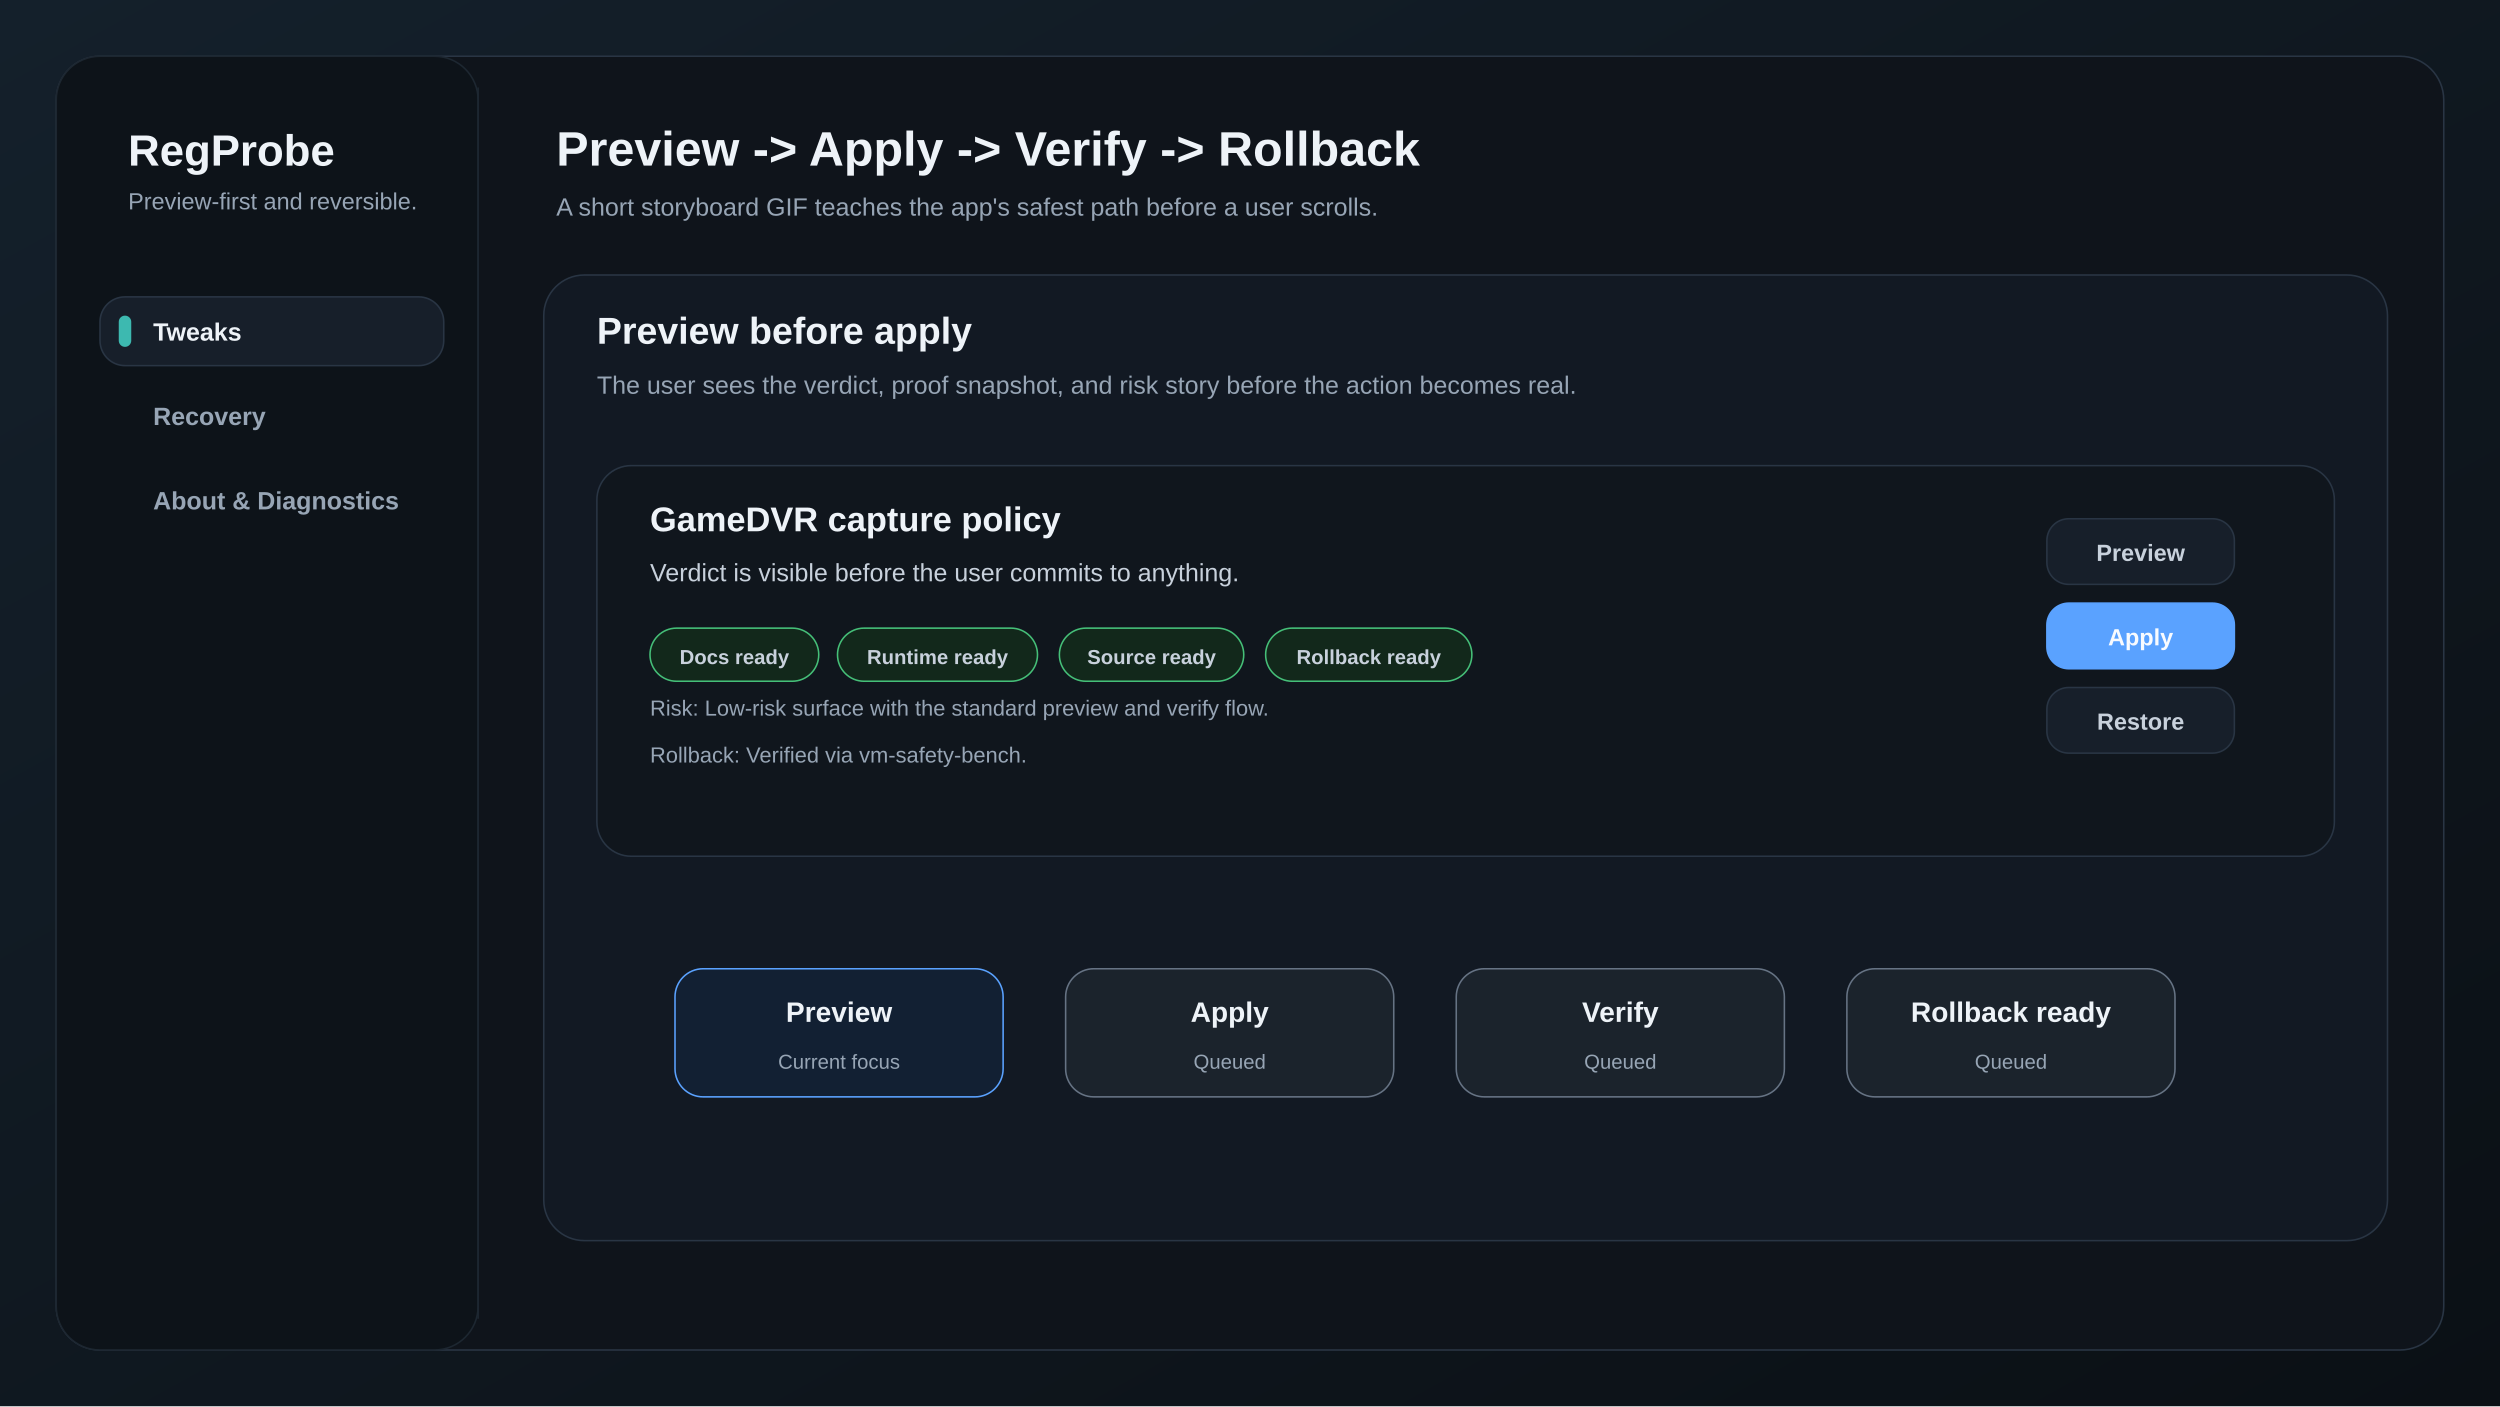
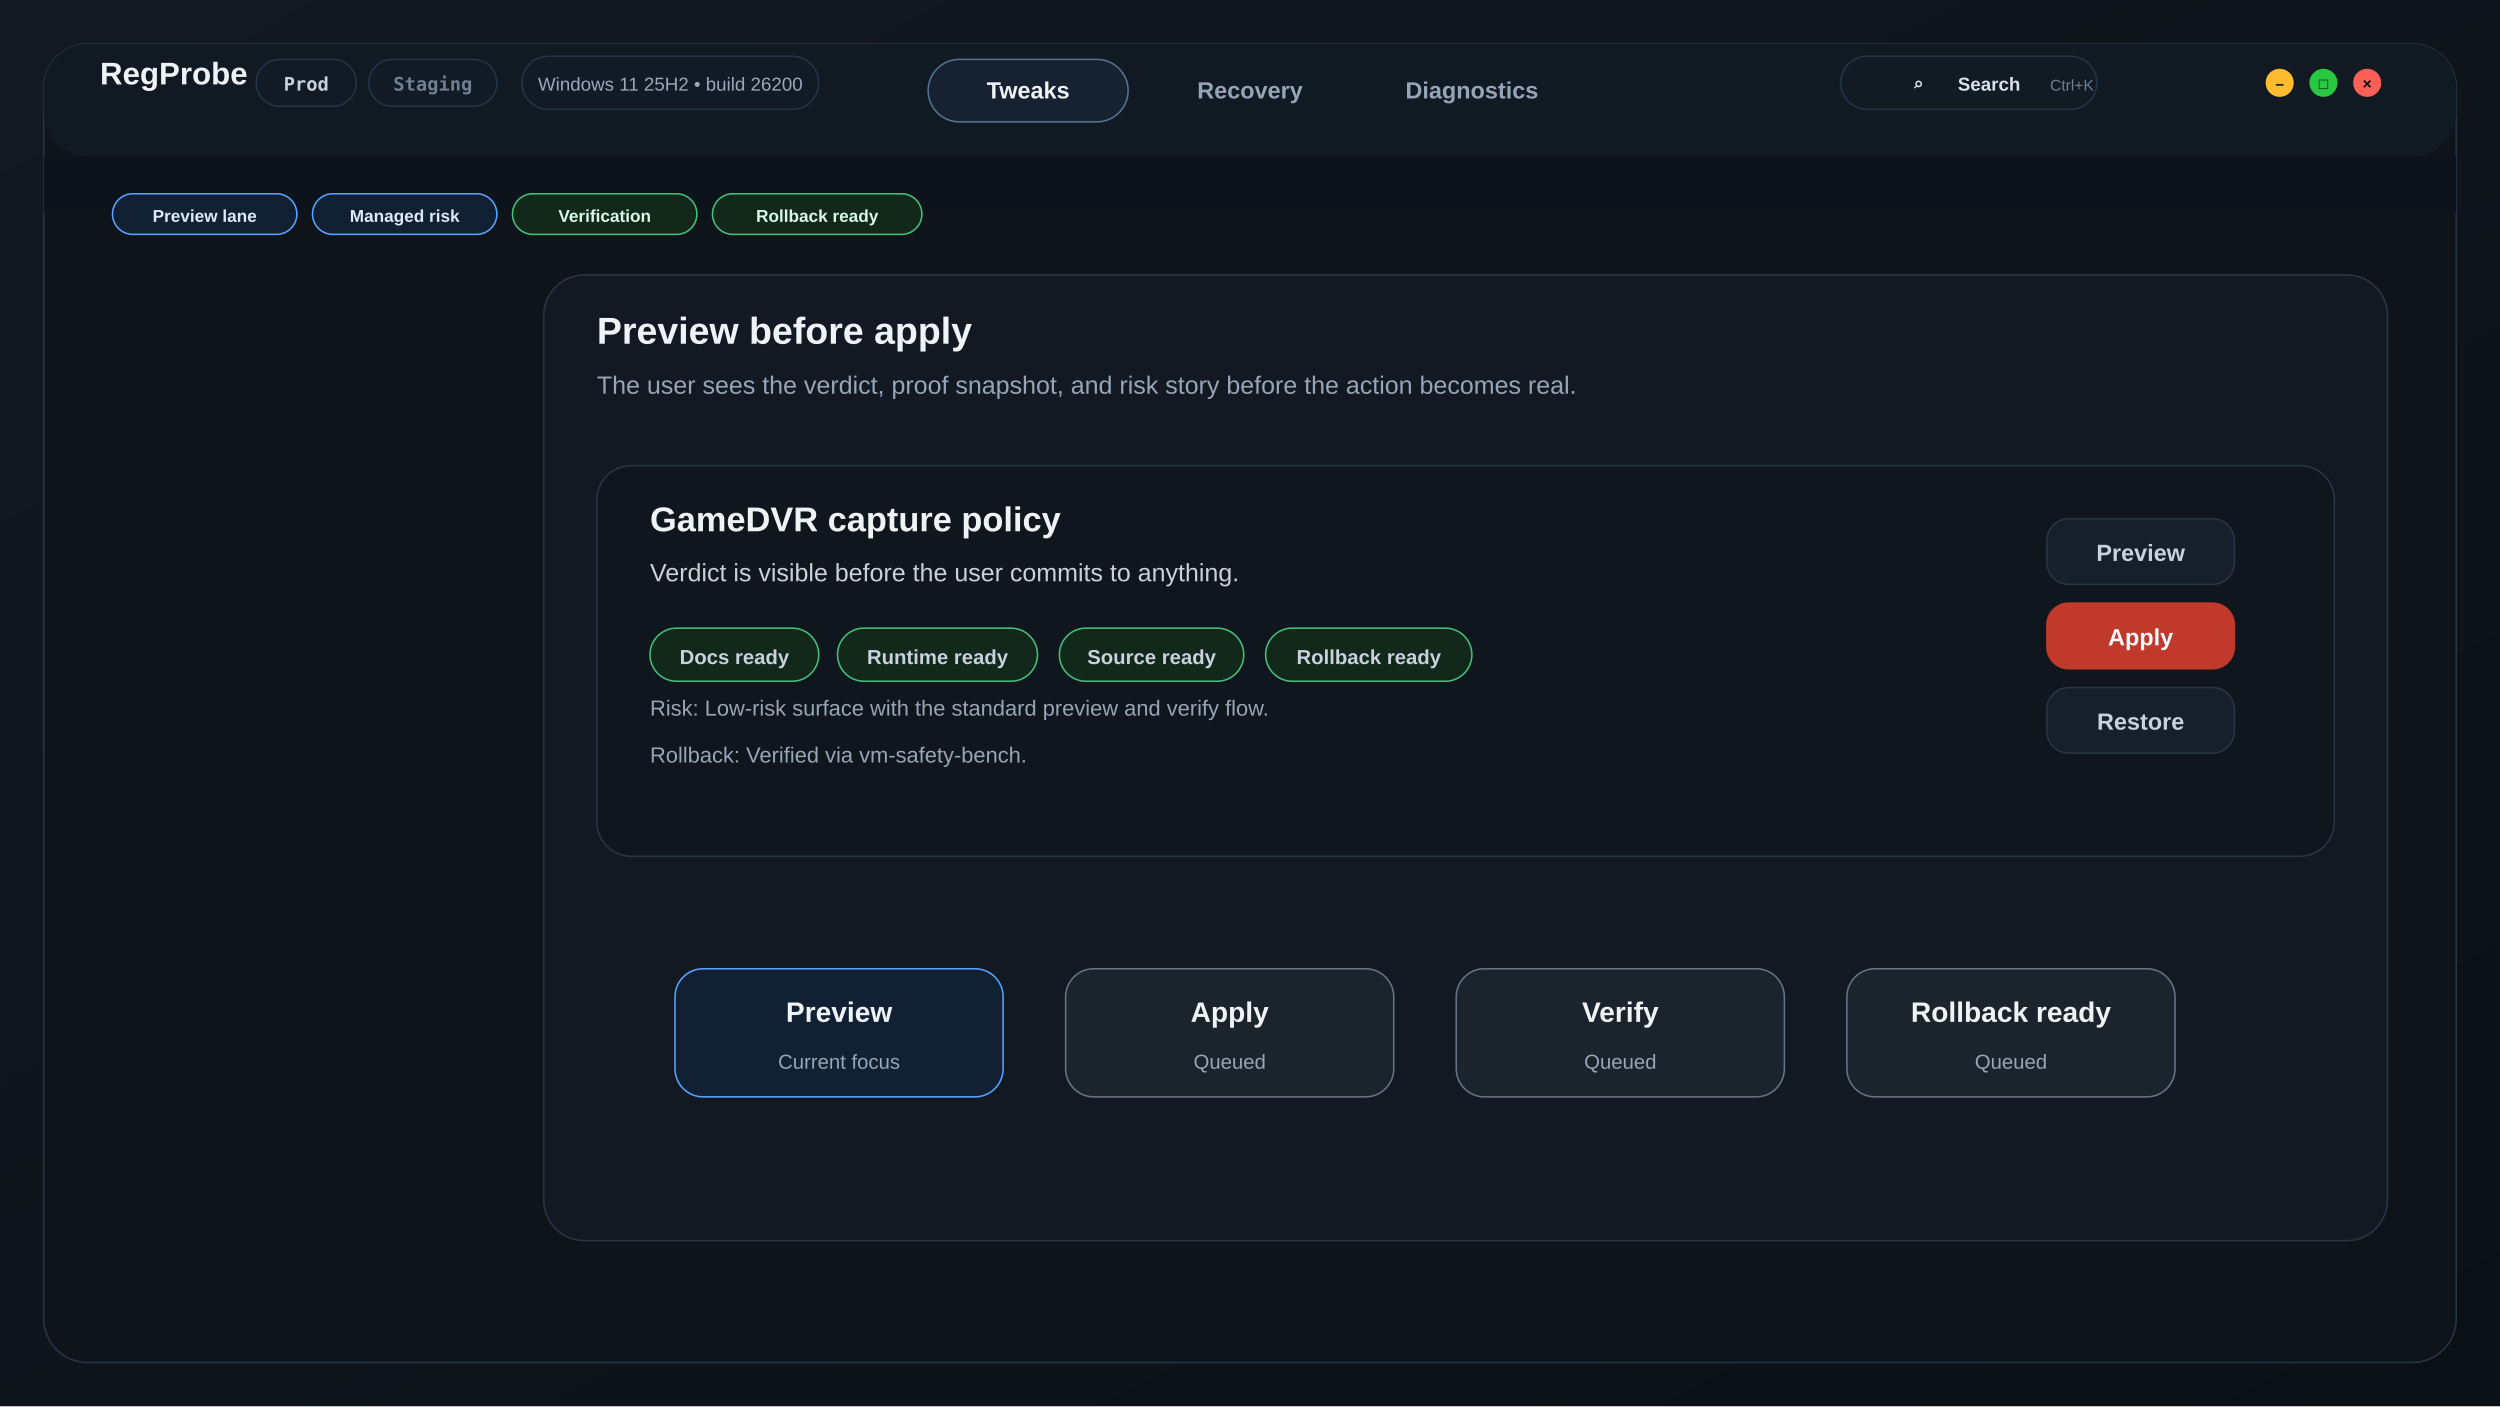
<svg xmlns="http://www.w3.org/2000/svg" width="1600" height="900" viewBox="0 0 1600 900">
  <defs>
    <linearGradient id="pageGlow" x1="0%" y1="0%" x2="100%" y2="100%">
-       <stop offset="0%" stop-color="#14202b" />
+       <stop offset="0%" stop-color="#131922" />
      <stop offset="100%" stop-color="#0b1015" />
    </linearGradient>
  </defs>
  <rect x="0" y="0" width="1600" height="900" rx="0" fill="url(#pageGlow)" />
-   <rect x="36" y="36" width="1528" height="828" rx="28" fill="#0f141b" stroke="#293544" stroke-width="1" />
-   <rect x="36" y="36" width="270" height="828" rx="28" fill="#0d1319" stroke="#1d2731" stroke-width="1" />
-   <line x1="306" y1="56" x2="306" y2="844" stroke="#1d2731" stroke-width="1" />
-   <text x="82" y="106" font-family="'Segoe UI', Arial, sans-serif" font-size="28" font-weight="700" fill="#eef3f8" text-anchor="start">RegProbe</text>
-   <text x="82" y="134" font-family="'Segoe UI', Arial, sans-serif" font-size="15" font-weight="500" fill="#97a5b5" text-anchor="start">Preview-first and reversible.</text>
-   <rect x="64" y="190" width="220" height="44" rx="16" fill="#171f2a" stroke="#293544" stroke-width="1" />
-   <rect x="76" y="202" width="8" height="20" rx="4" fill="#3db9b0" />
-   <text x="98" y="218" font-family="'Segoe UI', Arial, sans-serif" font-size="16" font-weight="600" fill="#eef3f8" text-anchor="start">Tweaks</text>
-   <rect x="64" y="244" width="220" height="44" rx="16" fill="transparent" stroke="transparent" stroke-width="1" />
-   <text x="98" y="272" font-family="'Segoe UI', Arial, sans-serif" font-size="16" font-weight="600" fill="#97a5b5" text-anchor="start">Recovery</text>
-   <rect x="64" y="298" width="220" height="44" rx="16" fill="transparent" stroke="transparent" stroke-width="1" />
-   <text x="98" y="326" font-family="'Segoe UI', Arial, sans-serif" font-size="16" font-weight="600" fill="#97a5b5" text-anchor="start">About &amp; Diagnostics</text>
-   <text x="356" y="106" font-family="'Segoe UI', Arial, sans-serif" font-size="31" font-weight="700" fill="#eef3f8" text-anchor="start">Preview -&gt; Apply -&gt; Verify -&gt; Rollback</text>
-   <text x="356" y="138" font-family="'Segoe UI', Arial, sans-serif" font-size="16" font-weight="500" fill="#97a5b5" text-anchor="start">A short storyboard GIF teaches the app's safest path before a user scrolls.</text>
+   <rect x="28" y="28" width="1544" height="844" rx="28" fill="#0f141b" stroke="#293544" stroke-width="1" />
+   <rect x="28" y="28" width="1544" height="72" rx="28" fill="#111923" />
+   <rect x="28" y="100" width="1544" height="36" rx="0" fill="#0d131b" />
+   <text x="64" y="54" font-family="'Segoe UI', Arial, sans-serif" font-size="20" font-weight="700" fill="#eef3f8" text-anchor="start">RegProbe</text>
+   <rect x="164" y="38" width="64" height="30" rx="15" fill="#111a25" stroke="#243446" stroke-width="1" />
+   <text x="196" y="58" font-family="'Cascadia Mono', 'Consolas', monospace" font-size="12" font-weight="600" fill="#c8d1dc" text-anchor="middle">Prod</text>
+   <rect x="236" y="38" width="82" height="30" rx="15" fill="#111a25" stroke="#243446" stroke-width="1" />
+   <text x="277" y="58" font-family="'Cascadia Mono', 'Consolas', monospace" font-size="12" font-weight="600" fill="#6f8094" text-anchor="middle">Staging</text>
+   <rect x="334" y="36" width="190" height="34" rx="17" fill="#111a25" stroke="#243446" stroke-width="1" />
+   <text x="429" y="58" font-family="'Segoe UI', Arial, sans-serif" font-size="12" font-weight="500" fill="#9ba8ba" text-anchor="middle">Windows 11 25H2 • build 26200</text>
+   <rect x="594" y="38" width="128" height="40" rx="20" fill="#162232" stroke="#56728f" stroke-width="1" />
+   <text x="658" y="63" font-family="'Segoe UI', Arial, sans-serif" font-size="15" font-weight="600" fill="#eef3f8" text-anchor="middle">Tweaks</text>
+   <rect x="736" y="38" width="128" height="40" rx="20" fill="transparent" stroke="transparent" stroke-width="1" />
+   <text x="800" y="63" font-family="'Segoe UI', Arial, sans-serif" font-size="15" font-weight="600" fill="#95a4b7" text-anchor="middle">Recovery</text>
+   <rect x="878" y="38" width="128" height="40" rx="20" fill="transparent" stroke="transparent" stroke-width="1" />
+   <text x="942" y="63" font-family="'Segoe UI', Arial, sans-serif" font-size="15" font-weight="600" fill="#95a4b7" text-anchor="middle">Diagnostics</text>
+   <rect x="1178" y="36" width="164" height="34" rx="17" fill="#121a24" stroke="#243446" stroke-width="1" />
+   <text x="1224" y="58" font-family="'Segoe UI', Arial, sans-serif" font-size="12" font-weight="700" fill="#d7e2ee" text-anchor="start">⌕</text>
+   <text x="1253" y="58" font-family="'Segoe UI', Arial, sans-serif" font-size="12" font-weight="600" fill="#d7e2ee" text-anchor="start">Search</text>
+   <text x="1312" y="58" font-family="'Segoe UI', Arial, sans-serif" font-size="10" font-weight="500" fill="#6f8094" text-anchor="start">Ctrl+K</text>
+   <rect x="1450" y="44" width="18" height="18" rx="9" fill="#febc2e" />
+   <text x="1459" y="57" font-family="'Segoe UI', Arial, sans-serif" font-size="10" font-weight="700" fill="#081016" text-anchor="middle">–</text>
+   <rect x="1478" y="44" width="18" height="18" rx="9" fill="#28c840" />
+   <text x="1487" y="57" font-family="'Segoe UI', Arial, sans-serif" font-size="10" font-weight="700" fill="#081016" text-anchor="middle">□</text>
+   <rect x="1506" y="44" width="18" height="18" rx="9" fill="#ff5f57" />
+   <text x="1515" y="57" font-family="'Segoe UI', Arial, sans-serif" font-size="10" font-weight="700" fill="#081016" text-anchor="middle">×</text>
+   <rect x="72" y="124" width="118" height="26" rx="13" fill="#122033" stroke="#5aa2ff" stroke-width="1" />
+   <text x="131" y="142" font-family="'Segoe UI', Arial, sans-serif" font-size="11" font-weight="600" fill="#dce9ff" text-anchor="middle">Preview lane</text>
+   <rect x="200" y="124" width="118" height="26" rx="13" fill="#122033" stroke="#5aa2ff" stroke-width="1" />
+   <text x="259" y="142" font-family="'Segoe UI', Arial, sans-serif" font-size="11" font-weight="600" fill="#dce9ff" text-anchor="middle">Managed risk</text>
+   <rect x="328" y="124" width="118" height="26" rx="13" fill="#12281b" stroke="#45bf78" stroke-width="1" />
+   <text x="387" y="142" font-family="'Segoe UI', Arial, sans-serif" font-size="11" font-weight="600" fill="#d9f9e6" text-anchor="middle">Verification</text>
+   <rect x="456" y="124" width="134" height="26" rx="13" fill="#12281b" stroke="#45bf78" stroke-width="1" />
+   <text x="523" y="142" font-family="'Segoe UI', Arial, sans-serif" font-size="11" font-weight="600" fill="#d9f9e6" text-anchor="middle">Rollback ready</text>
  <rect x="348" y="176" width="1180" height="618" rx="26" fill="#121923" stroke="#293544" stroke-width="1" />
  <text x="382" y="220" font-family="'Segoe UI', Arial, sans-serif" font-size="24" font-weight="700" fill="#eef3f8" text-anchor="start">Preview before apply</text>
  <text x="382" y="252" font-family="'Segoe UI', Arial, sans-serif" font-size="16" font-weight="500" fill="#97a5b5" text-anchor="start">The user sees the verdict, proof snapshot, and risk story before the action becomes real.</text>
  <rect x="382" y="298" width="1112" height="250" rx="22" fill="#10161d" stroke="#293544" stroke-width="1" />
  <text x="416" y="340" font-family="'Segoe UI', Arial, sans-serif" font-size="22" font-weight="700" fill="#eef3f8" text-anchor="start">GameDVR capture policy</text>
  <text x="416" y="372" font-family="'Segoe UI', Arial, sans-serif" font-size="16" font-weight="500" fill="#c8d1dc" text-anchor="start">Verdict is visible before the user commits to anything.</text>
  <rect x="416" y="402" width="108" height="34" rx="17" fill="#12281b" stroke="#45bf78" stroke-width="1" />
  <text x="470" y="425" font-family="'Segoe UI', Arial, sans-serif" font-size="13" font-weight="600" fill="#c8d1dc" text-anchor="middle">Docs ready</text>
  <rect x="536" y="402" width="128" height="34" rx="17" fill="#12281b" stroke="#45bf78" stroke-width="1" />
  <text x="600" y="425" font-family="'Segoe UI', Arial, sans-serif" font-size="13" font-weight="600" fill="#c8d1dc" text-anchor="middle">Runtime ready</text>
  <rect x="678" y="402" width="118" height="34" rx="17" fill="#12281b" stroke="#45bf78" stroke-width="1" />
  <text x="737" y="425" font-family="'Segoe UI', Arial, sans-serif" font-size="13" font-weight="600" fill="#c8d1dc" text-anchor="middle">Source ready</text>
  <rect x="810" y="402" width="132" height="34" rx="17" fill="#12281b" stroke="#45bf78" stroke-width="1" />
  <text x="876" y="425" font-family="'Segoe UI', Arial, sans-serif" font-size="13" font-weight="600" fill="#c8d1dc" text-anchor="middle">Rollback ready</text>
  <text x="416" y="458" font-family="'Segoe UI', Arial, sans-serif" font-size="14" font-weight="500" fill="#97a5b5" text-anchor="start">Risk: Low-risk surface with the standard preview and verify flow.</text>
  <text x="416" y="488" font-family="'Segoe UI', Arial, sans-serif" font-size="14" font-weight="500" fill="#97a5b5" text-anchor="start">Rollback: Verified via vm-safety-bench.</text>
  <rect x="1310" y="332" width="120" height="42" rx="14" fill="#171f2a" stroke="#293544" stroke-width="1" />
  <text x="1370" y="359" font-family="'Segoe UI', Arial, sans-serif" font-size="15" font-weight="600" fill="#c8d1dc" text-anchor="middle">Preview</text>
-   <rect x="1310" y="386" width="120" height="42" rx="14" fill="#5aa2ff" stroke="#5aa2ff" stroke-width="1" />
+   <rect x="1310" y="386" width="120" height="42" rx="14" fill="#c0392b" stroke="#c0392b" stroke-width="1" />
  <text x="1370" y="413" font-family="'Segoe UI', Arial, sans-serif" font-size="15" font-weight="600" fill="#f8fbff" text-anchor="middle">Apply</text>
  <rect x="1310" y="440" width="120" height="42" rx="14" fill="#171f2a" stroke="#293544" stroke-width="1" />
  <text x="1370" y="467" font-family="'Segoe UI', Arial, sans-serif" font-size="15" font-weight="600" fill="#c8d1dc" text-anchor="middle">Restore</text>
  <rect x="432" y="620" width="210" height="82" rx="18" fill="#122033" stroke="#5aa2ff" stroke-width="1" />
  <text x="537" y="654" font-family="'Segoe UI', Arial, sans-serif" font-size="18" font-weight="700" fill="#eef3f8" text-anchor="middle">Preview</text>
  <text x="537" y="684" font-family="'Segoe UI', Arial, sans-serif" font-size="13" font-weight="500" fill="#97a5b5" text-anchor="middle">Current focus</text>
  <rect x="682" y="620" width="210" height="82" rx="18" fill="#1b232c" stroke="#667384" stroke-width="1" />
  <text x="787" y="654" font-family="'Segoe UI', Arial, sans-serif" font-size="18" font-weight="700" fill="#eef3f8" text-anchor="middle">Apply</text>
  <text x="787" y="684" font-family="'Segoe UI', Arial, sans-serif" font-size="13" font-weight="500" fill="#97a5b5" text-anchor="middle">Queued</text>
  <rect x="932" y="620" width="210" height="82" rx="18" fill="#1b232c" stroke="#667384" stroke-width="1" />
  <text x="1037" y="654" font-family="'Segoe UI', Arial, sans-serif" font-size="18" font-weight="700" fill="#eef3f8" text-anchor="middle">Verify</text>
  <text x="1037" y="684" font-family="'Segoe UI', Arial, sans-serif" font-size="13" font-weight="500" fill="#97a5b5" text-anchor="middle">Queued</text>
  <rect x="1182" y="620" width="210" height="82" rx="18" fill="#1b232c" stroke="#667384" stroke-width="1" />
  <text x="1287" y="654" font-family="'Segoe UI', Arial, sans-serif" font-size="18" font-weight="700" fill="#eef3f8" text-anchor="middle">Rollback ready</text>
  <text x="1287" y="684" font-family="'Segoe UI', Arial, sans-serif" font-size="13" font-weight="500" fill="#97a5b5" text-anchor="middle">Queued</text>
</svg>
